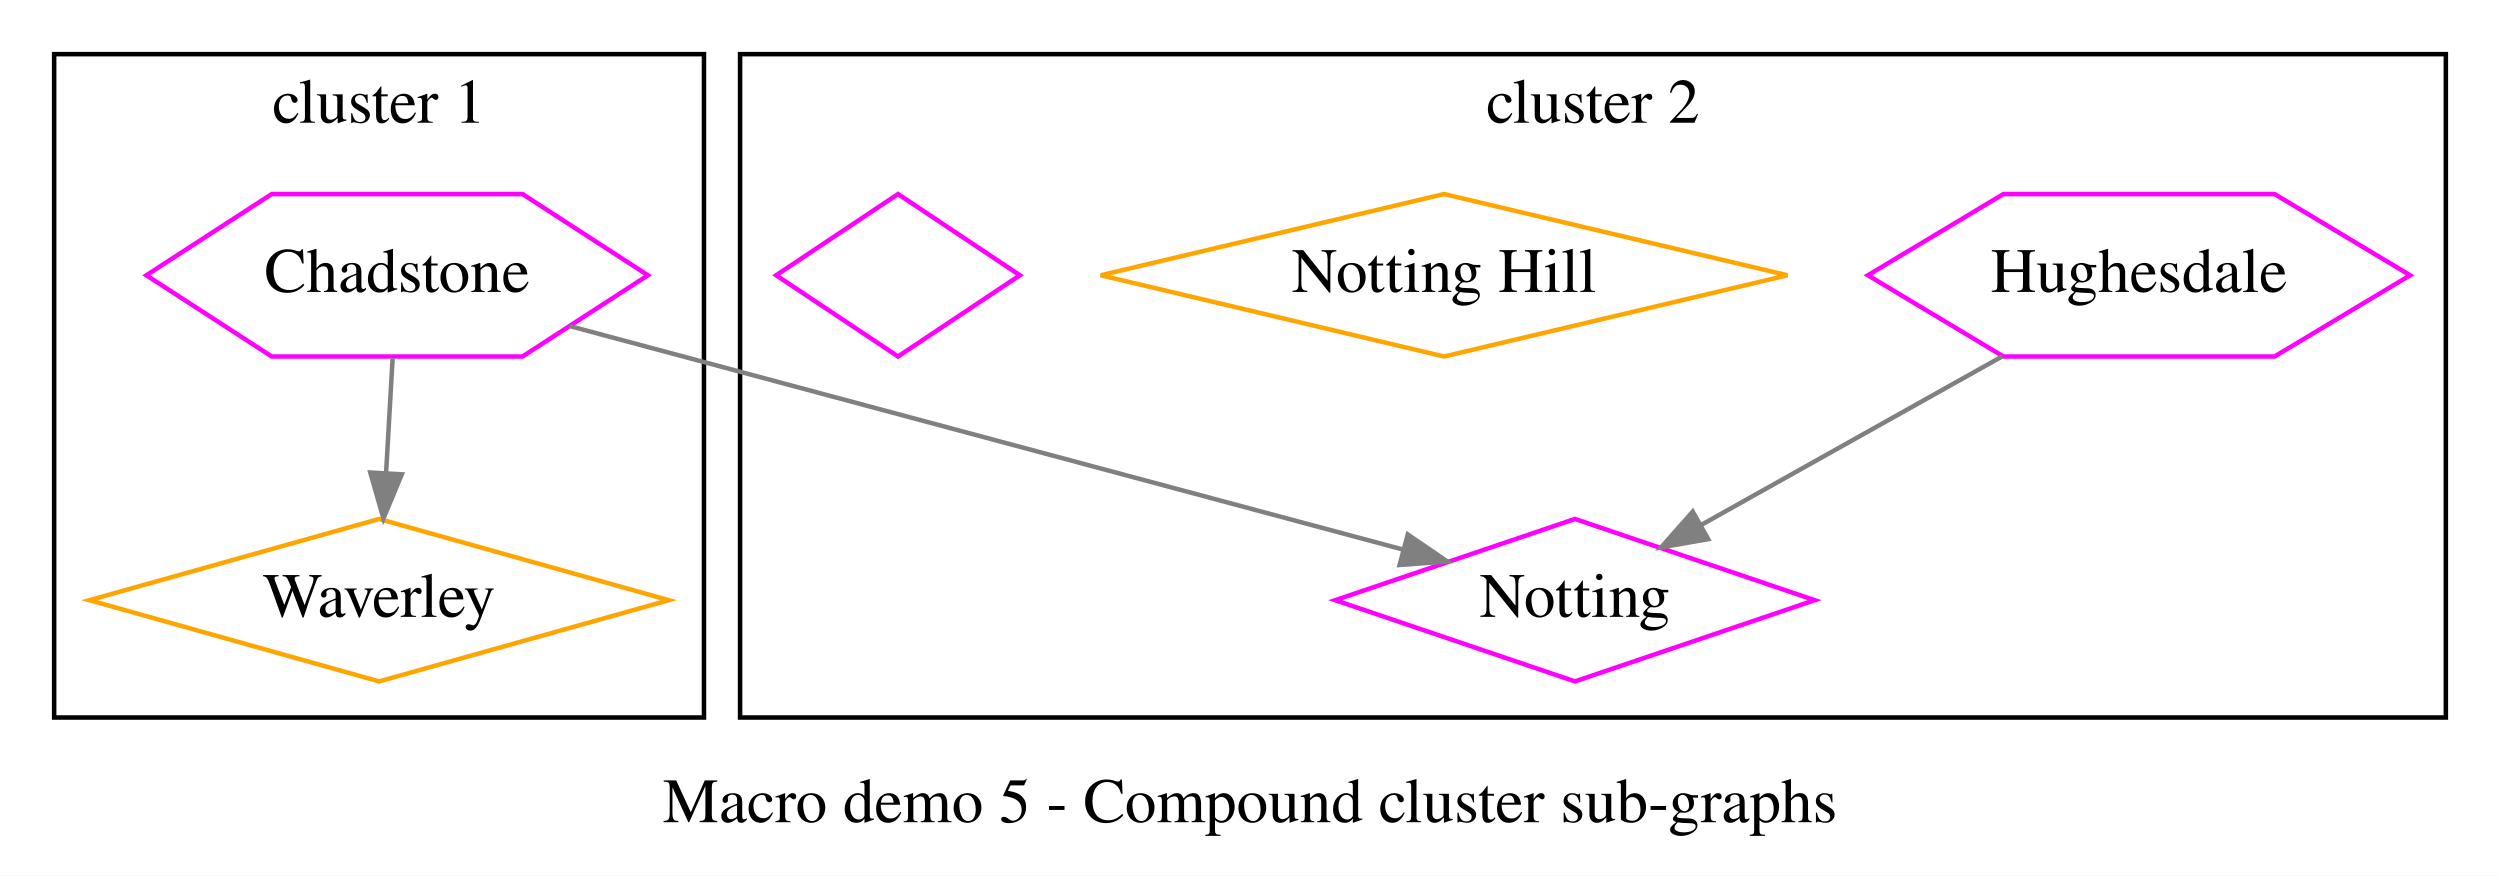
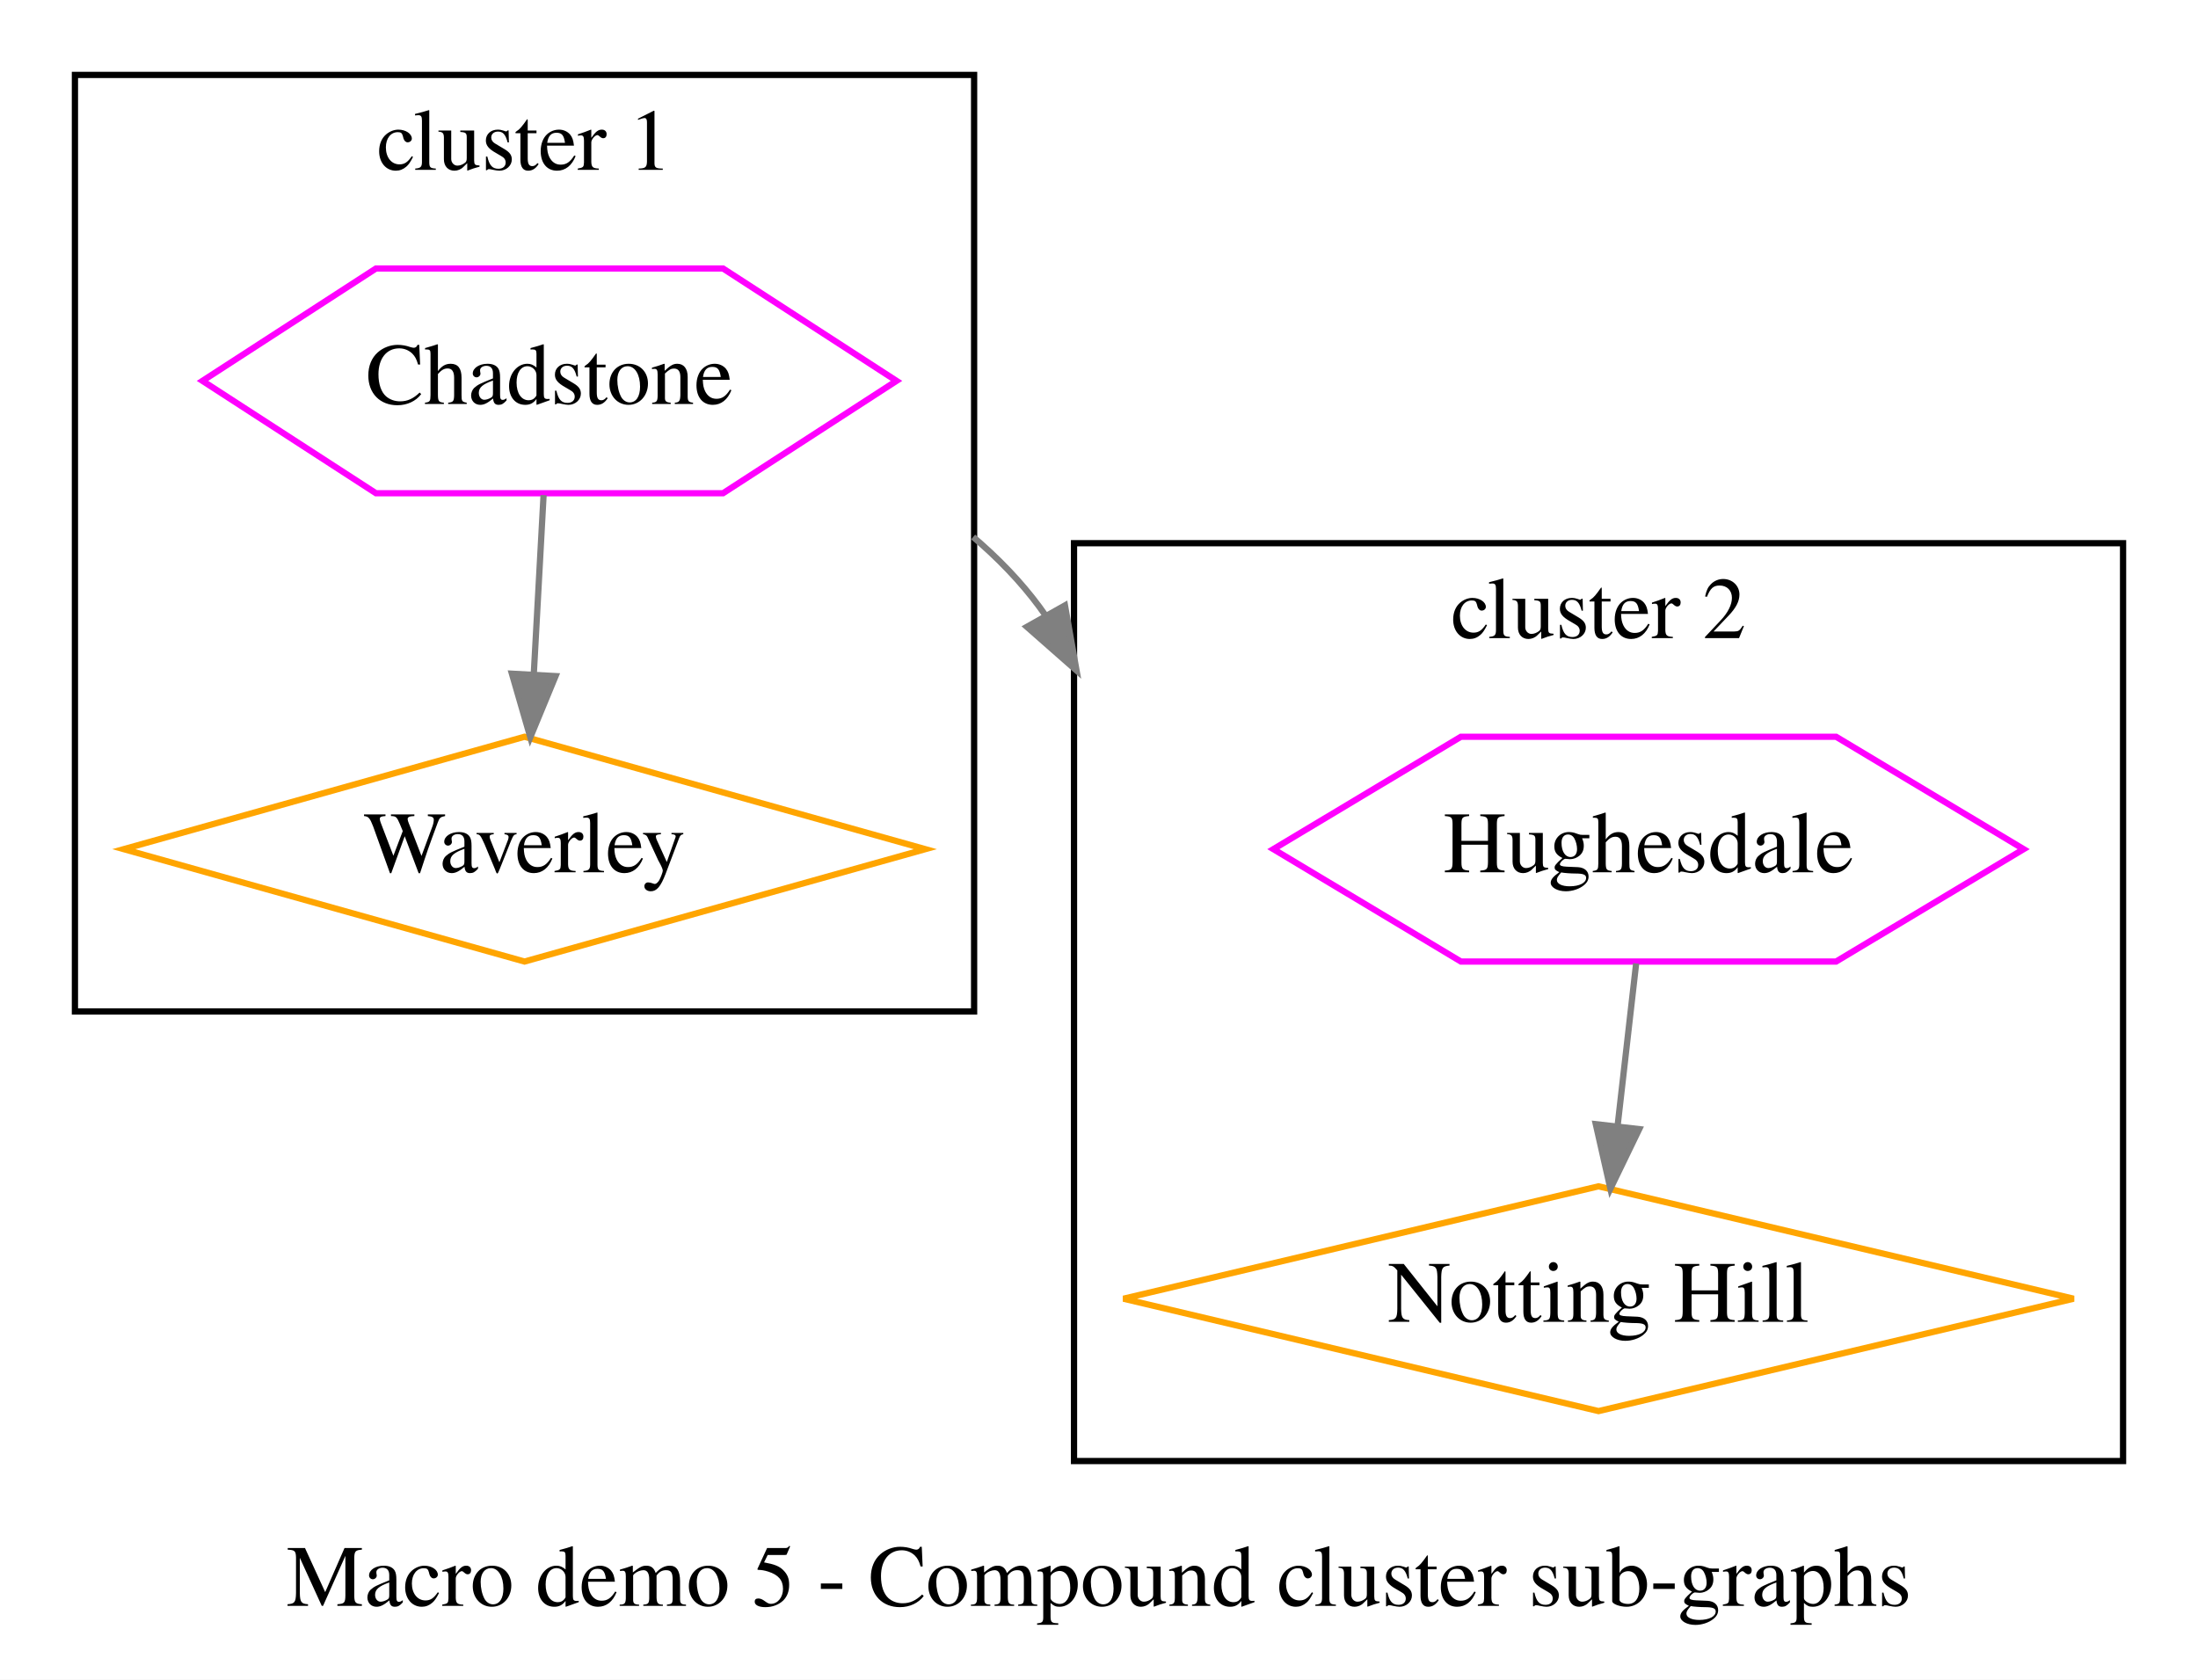
- <svg xmlns="http://www.w3.org/2000/svg" width="554pt" height="194pt" viewBox="0.00 0.00 554.00 194.00">
-   <g id="graph0" class="graph" transform="scale(1 1) rotate(0) translate(4 190)">
-     <polygon fill="white" stroke="none" points="-4,4 -4,-190 550,-190 550,4 -4,4" />
-     <text text-anchor="middle" x="273" y="-7.8" font-family="Times,serif" font-size="14.00">Macro demo 5 - Compound cluster sub-graphs</text>
+ <svg xmlns="http://www.w3.org/2000/svg" width="352pt" height="269pt" viewBox="0.00 0.00 352.00 269.00">
+   <g id="graph0" class="graph" transform="scale(1 1) rotate(0) translate(4 265)">
+     <polygon fill="white" stroke="none" points="-4,4 -4,-265 348,-265 348,4 -4,4" />
+     <text text-anchor="middle" x="172" y="-7.8" font-family="Times,serif" font-size="14.00">Macro demo 5 - Compound cluster sub-graphs</text>
    <g id="clust1" class="cluster">
-       <polygon fill="none" stroke="black" points="8,-31 8,-178 152,-178 152,-31 8,-31" />
-       <text text-anchor="middle" x="80" y="-162.8" font-family="Times,serif" font-size="14.00">cluster 1</text>
+       <polygon fill="none" stroke="black" points="8,-103 8,-253 152,-253 152,-103 8,-103" />
+       <text text-anchor="middle" x="80" y="-237.8" font-family="Times,serif" font-size="14.00">cluster 1</text>
    </g>
    <g id="clust2" class="cluster">
-       <polygon fill="none" stroke="black" points="160,-31 160,-178 538,-178 538,-31 160,-31" />
-       <text text-anchor="middle" x="349" y="-162.8" font-family="Times,serif" font-size="14.00">cluster 2</text>
+       <polygon fill="none" stroke="black" points="168,-31 168,-178 336,-178 336,-31 168,-31" />
+       <text text-anchor="middle" x="252" y="-162.8" font-family="Times,serif" font-size="14.00">cluster 2</text>
    </g>
    <g id="node1" class="node">
-       <polygon fill="none" stroke="magenta" points="139.572,-129 111.786,-147 56.214,-147 28.428,-129 56.214,-111 111.786,-111 139.572,-129" />
-       <text text-anchor="middle" x="84" y="-125.3" font-family="Times,serif" font-size="14.00">Chadstone</text>
+       <polygon fill="none" stroke="magenta" points="139.572,-204 111.786,-222 56.214,-222 28.428,-204 56.214,-186 111.786,-186 139.572,-204" />
+       <text text-anchor="middle" x="84" y="-200.3" font-family="Times,serif" font-size="14.00">Chadstone</text>
    </g>
    <g id="node2" class="node">
-       <polygon fill="none" stroke="orange" points="80,-75 15.818,-57 80,-39 144.182,-57 80,-75" />
-       <text text-anchor="middle" x="80" y="-53.3" font-family="Times,serif" font-size="14.00">Waverley</text>
+       <polygon fill="none" stroke="orange" points="80,-147 15.818,-129 80,-111 144.182,-129 80,-147" />
+       <text text-anchor="middle" x="80" y="-125.3" font-family="Times,serif" font-size="14.00">Waverley</text>
    </g>
    <g id="edge1" class="edge">
-       <path fill="none" stroke="grey" d="M83.011,-110.697C82.57,-102.983 82.041,-93.713 81.549,-85.112" />
-       <polygon fill="grey" stroke="grey" points="85.042,-84.888 80.977,-75.104 78.054,-85.288 85.042,-84.888" />
+       <path fill="none" stroke="grey" d="M83.052,-185.7C82.585,-177.184 82.012,-166.718 81.489,-157.167" />
+       <polygon fill="grey" stroke="grey" points="84.969,-156.717 80.927,-146.924 77.98,-157.101 84.969,-156.717" />
    </g>
-     <g id="node5" class="node">
-       <polygon fill="none" stroke="magenta" points="345,-75 291.877,-57 345,-39 398.123,-57 345,-75" />
-       <text text-anchor="middle" x="345" y="-53.3" font-family="Times,serif" font-size="14.00">Notting</text>
+     <g id="node4" class="node">
+       <polygon fill="none" stroke="orange" points="252,-75 175.919,-57 252,-39 328.081,-57 252,-75" />
+       <text text-anchor="middle" x="252" y="-53.3" font-family="Times,serif" font-size="14.00">Notting Hill</text>
    </g>
    <g id="edge3" class="edge">
-       <path fill="none" stroke="grey" d="M122.231,-117.746C171.774,-104.459 257.64,-81.43 307.046,-68.179" />
-       <polygon fill="grey" stroke="grey" points="307.963,-71.557 316.715,-65.586 306.149,-64.796 307.963,-71.557" />
+       <path fill="none" stroke="grey" d="M151.845,-178.996C152.235,-178.669 152.62,-178.337 153,-178 157.426,-174.081 160.799,-170.239 163.436,-166.435" />
+       <polygon fill="grey" stroke="grey" points="166.549,-168.039 168.405,-157.608 160.45,-164.605 166.549,-168.039" />
    </g>
    <g id="node3" class="node">
-       <polygon fill="none" stroke="magenta" points="530.078,-129 500.039,-147 439.961,-147 409.922,-129 439.961,-111 500.039,-111 530.078,-129" />
-       <text text-anchor="middle" x="470" y="-125.3" font-family="Times,serif" font-size="14.00">Hughesdale</text>
+       <polygon fill="none" stroke="magenta" points="320.078,-129 290.039,-147 229.961,-147 199.922,-129 229.961,-111 290.039,-111 320.078,-129" />
+       <text text-anchor="middle" x="260" y="-125.3" font-family="Times,serif" font-size="14.00">Hughesdale</text>
    </g>
    <g id="edge2" class="edge">
-       <path fill="none" stroke="grey" d="M439.741,-111.055C419.407,-99.668 392.802,-84.769 372.964,-73.66" />
-       <polygon fill="grey" stroke="grey" points="374.535,-70.528 364.1,-68.696 371.115,-76.636 374.535,-70.528" />
-     </g>
-     <g id="node4" class="node">
-       <polygon fill="none" stroke="orange" points="316,-147 239.919,-129 316,-111 392.081,-129 316,-147" />
-       <text text-anchor="middle" x="316" y="-125.3" font-family="Times,serif" font-size="14.00">Notting Hill</text>
-     </g>
-     <g id="node6" class="node">
-       <polygon fill="none" stroke="magenta" points="195,-147 168,-129 195,-111 222,-129 195,-147" />
+       <path fill="none" stroke="grey" d="M258.022,-110.697C257.128,-102.868 256.05,-93.435 255.055,-84.728" />
+       <polygon fill="grey" stroke="grey" points="258.513,-84.16 253.9,-74.622 251.558,-84.955 258.513,-84.16" />
    </g>
  </g>
</svg>
